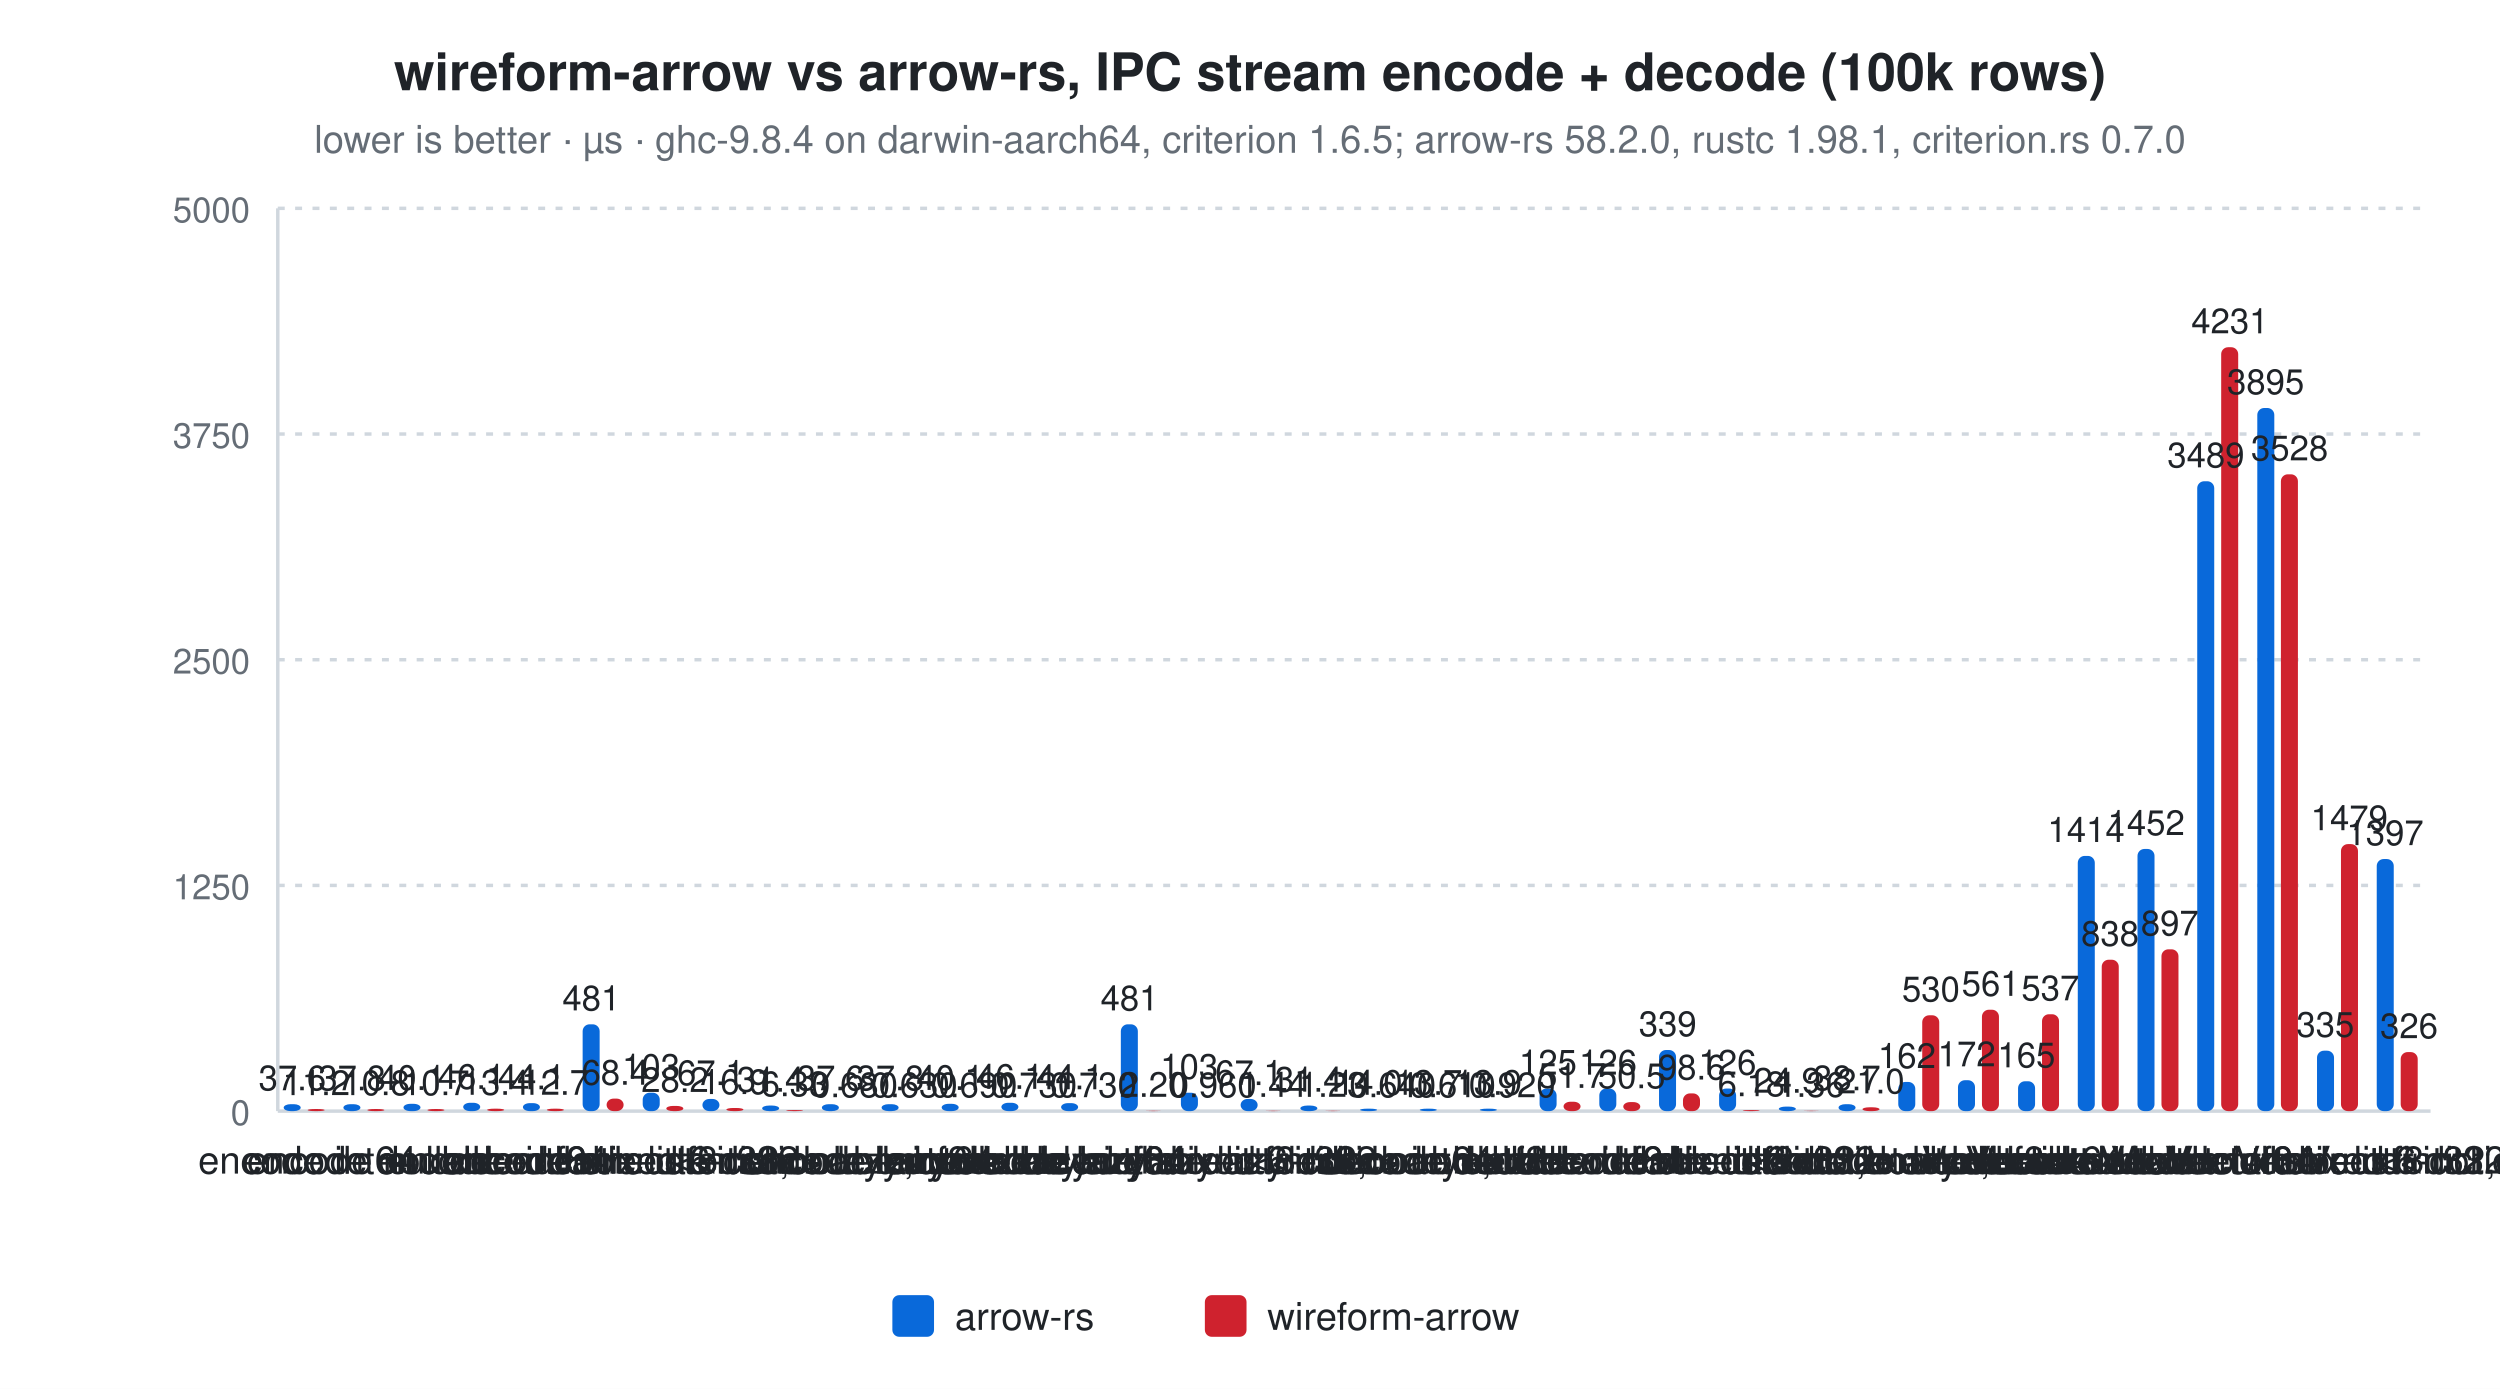
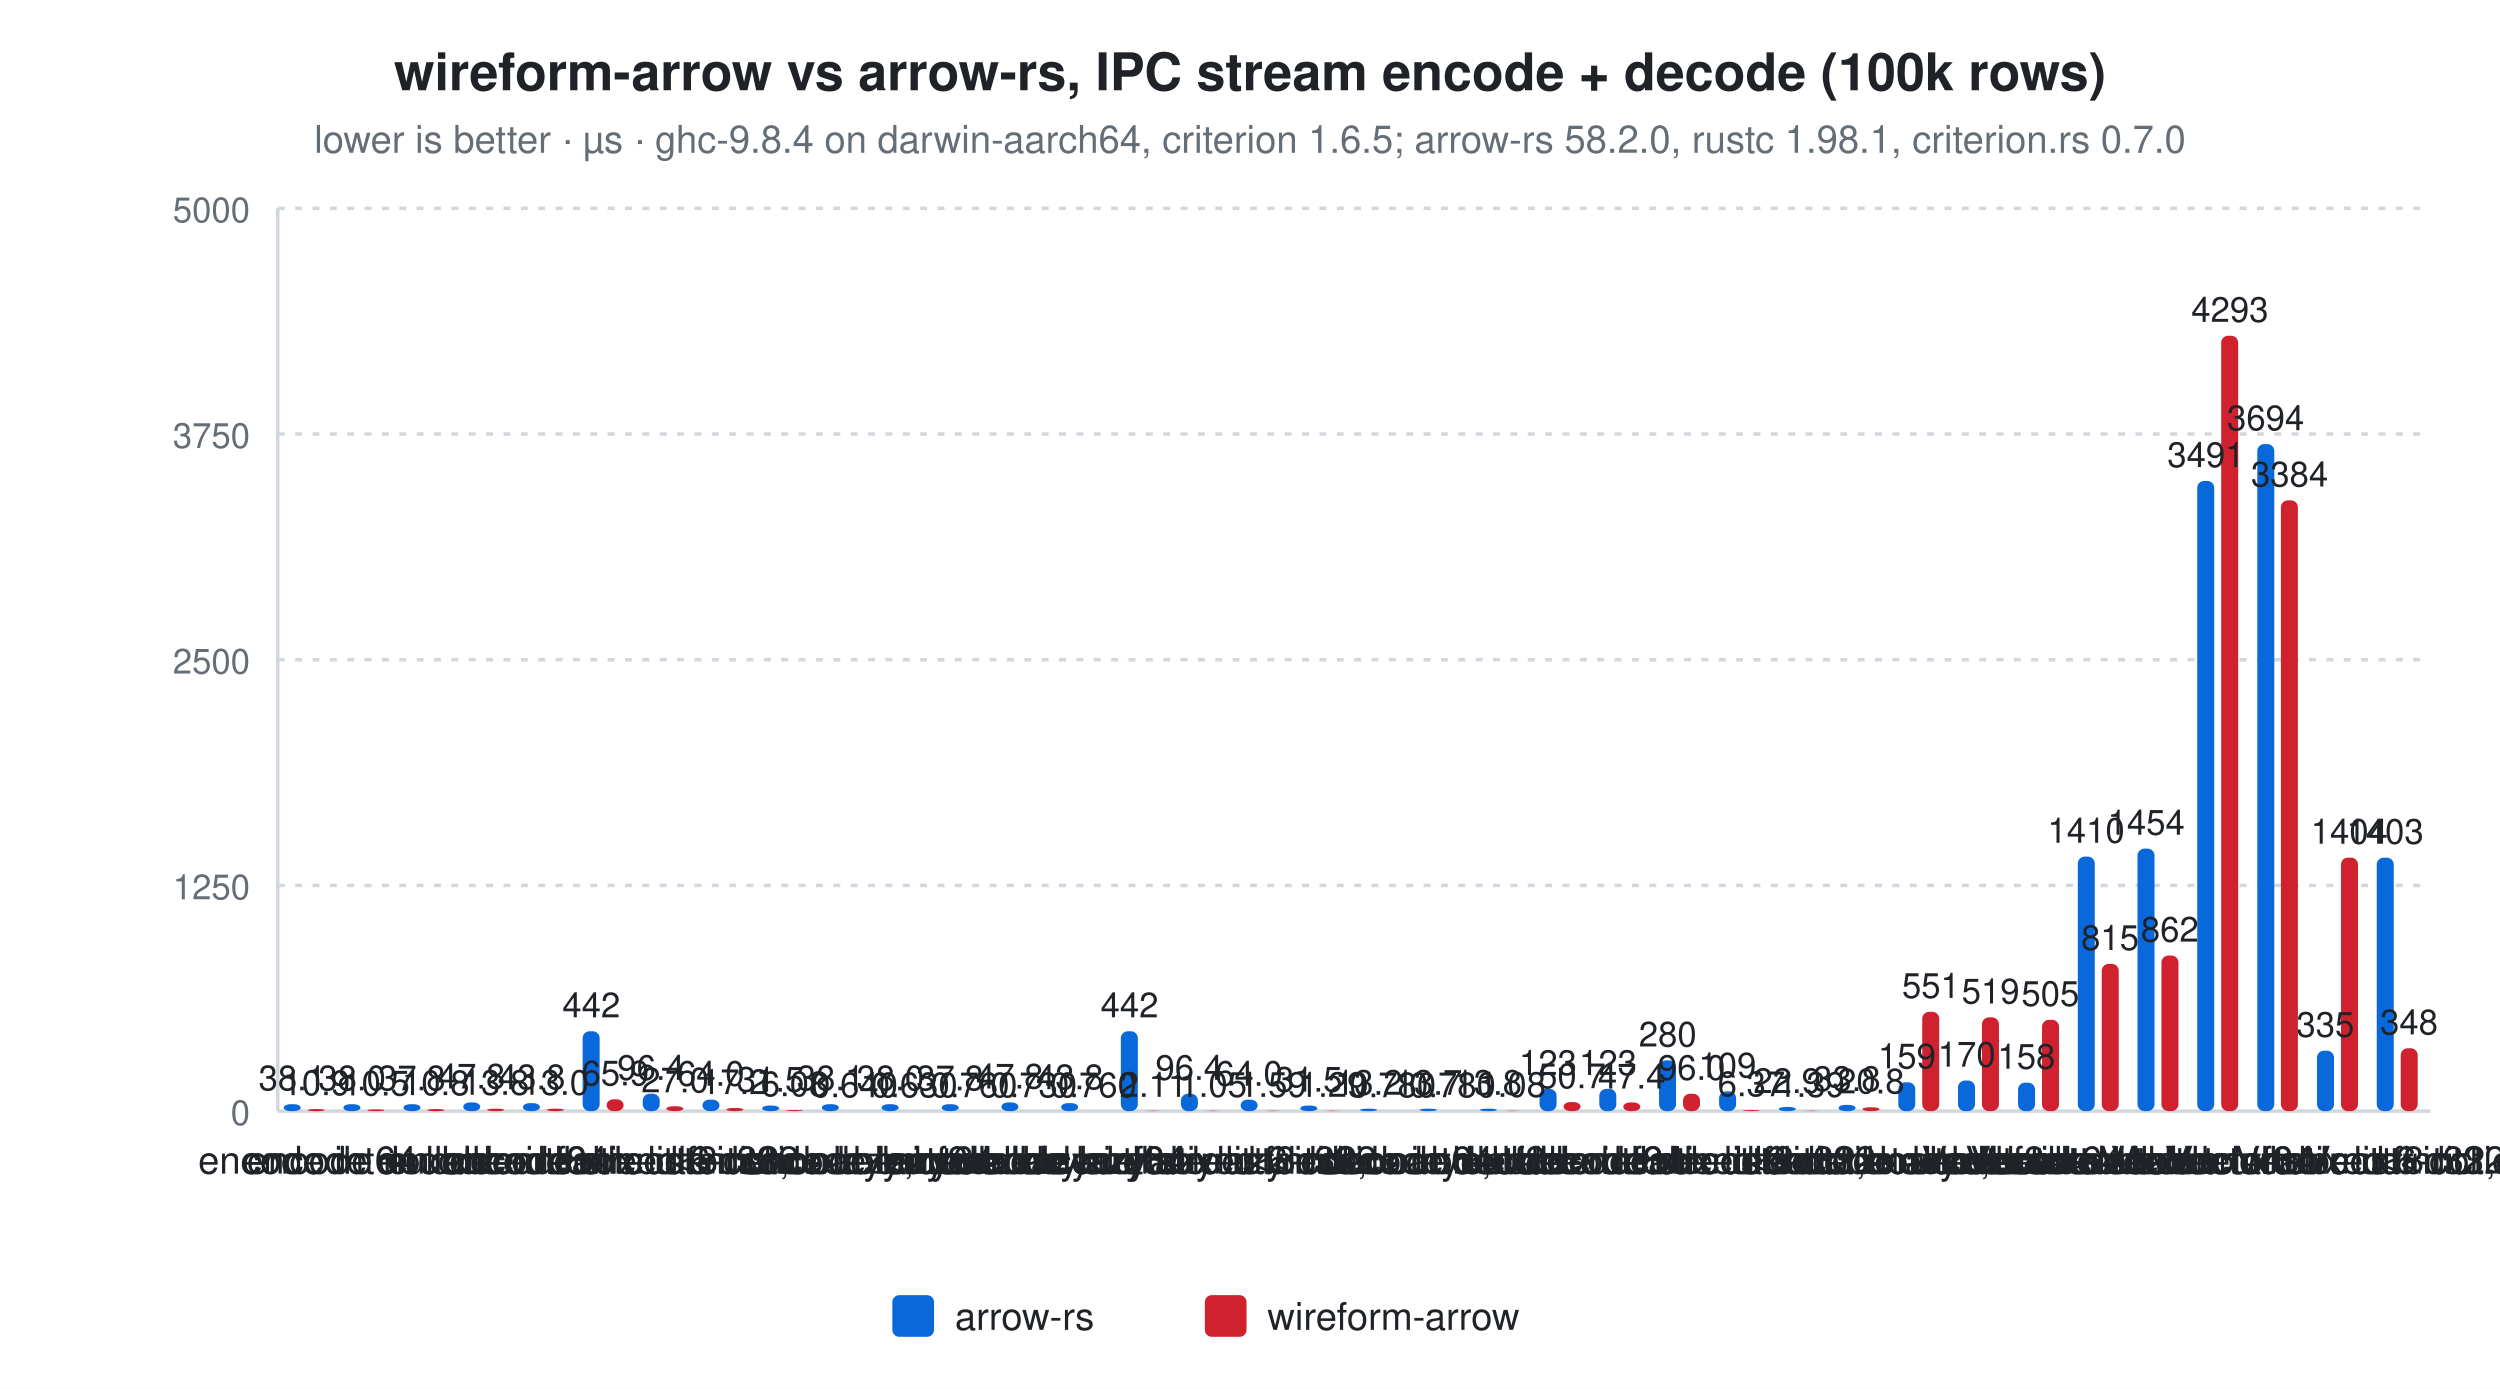
<svg xmlns="http://www.w3.org/2000/svg" viewBox="0 0 720 400" width="720" height="400" font-family="ui-sans-serif, system-ui, -apple-system, BlinkMacSystemFont, &quot;Segoe UI&quot;, Helvetica, Arial, sans-serif" font-size="12">
  <rect x="0" y="0" width="720" height="400" fill="#ffffff" />
  <text x="360" y="26" text-anchor="middle" font-size="15" font-weight="600" fill="#1f2328">wireform-arrow vs arrow-rs, IPC stream encode + decode (100k rows)</text>
  <text x="360" y="44" text-anchor="middle" font-size="11" fill="#656d76">lower is better · µs · ghc-9.8.4 on darwin-aarch64, criterion 1.6.5; arrow-rs 58.2.0, rustc 1.98.1, criterion.rs 0.7.0</text>
  <g stroke="#d0d7de" stroke-width="1">
    <line x1="80" y1="320" x2="700" y2="320" />
    <line x1="80" y1="60" x2="80" y2="320" />
  </g>
  <g>
    <g />
    <text x="72" y="324" text-anchor="end" font-size="10" fill="#656d76">0</text>
    <line x1="80" y1="255" x2="700" y2="255" stroke="#d0d7de" stroke-width="1" stroke-dasharray="2 3" />
    <text x="72" y="259" text-anchor="end" font-size="10" fill="#656d76">1250</text>
    <line x1="80" y1="190" x2="700" y2="190" stroke="#d0d7de" stroke-width="1" stroke-dasharray="2 3" />
    <text x="72" y="194" text-anchor="end" font-size="10" fill="#656d76">2500</text>
    <line x1="80" y1="125" x2="700" y2="125" stroke="#d0d7de" stroke-width="1" stroke-dasharray="2 3" />
    <text x="72" y="129" text-anchor="end" font-size="10" fill="#656d76">3750</text>
    <line x1="80" y1="60" x2="700" y2="60" stroke="#d0d7de" stroke-width="1" stroke-dasharray="2 3" />
    <text x="72" y="64" text-anchor="end" font-size="10" fill="#656d76">5000</text>
  </g>
  <g>
    <rect x="81.7" y="318.0" width="4.9" height="2.0" rx="2" fill="#0969da" />
    <rect x="88.6" y="319.4" width="4.9" height="0.6" rx="2" fill="#cf222e" />
    <rect x="98.9" y="318.0" width="4.9" height="2.0" rx="2" fill="#0969da" />
-     <rect x="105.8" y="319.4" width="4.9" height="0.6" rx="2" fill="#cf222e" />
-     <rect x="116.2" y="317.9" width="4.9" height="2.1" rx="2" fill="#0969da" />
+     <rect x="105.8" y="319.5" width="4.9" height="0.5" rx="2" fill="#cf222e" />
+     <rect x="116.2" y="318.0" width="4.9" height="2.0" rx="2" fill="#0969da" />
    <rect x="123.1" y="319.4" width="4.9" height="0.6" rx="2" fill="#cf222e" />
-     <rect x="133.4" y="317.6" width="4.9" height="2.4" rx="2" fill="#0969da" />
+     <rect x="133.4" y="317.5" width="4.9" height="2.5" rx="2" fill="#0969da" />
    <rect x="140.3" y="319.3" width="4.9" height="0.7" rx="2" fill="#cf222e" />
    <rect x="150.6" y="317.7" width="4.9" height="2.3" rx="2" fill="#0969da" />
    <rect x="157.5" y="319.3" width="4.9" height="0.7" rx="2" fill="#cf222e" />
-     <rect x="167.8" y="295.0" width="4.9" height="25.0" rx="2" fill="#0969da" />
-     <rect x="174.7" y="316.4" width="4.9" height="3.6" rx="2" fill="#cf222e" />
-     <rect x="185.1" y="314.7" width="4.9" height="5.3" rx="2" fill="#0969da" />
-     <rect x="191.9" y="318.5" width="4.9" height="1.5" rx="2" fill="#cf222e" />
-     <rect x="202.3" y="316.5" width="4.9" height="3.5" rx="2" fill="#0969da" />
+     <rect x="167.8" y="297.0" width="4.9" height="23.0" rx="2" fill="#0969da" />
+     <rect x="174.7" y="316.6" width="4.9" height="3.4" rx="2" fill="#cf222e" />
+     <rect x="185.1" y="315.0" width="4.9" height="5.0" rx="2" fill="#0969da" />
+     <rect x="191.9" y="318.6" width="4.9" height="1.4" rx="2" fill="#cf222e" />
+     <rect x="202.3" y="316.7" width="4.9" height="3.3" rx="2" fill="#0969da" />
    <rect x="209.2" y="319.1" width="4.9" height="0.9" rx="2" fill="#cf222e" />
    <rect x="219.5" y="318.4" width="4.9" height="1.6" rx="2" fill="#0969da" />
    <rect x="226.4" y="319.7" width="4.9" height="0.3" rx="2" fill="#cf222e" />
    <rect x="236.7" y="318.0" width="4.9" height="2.0" rx="2" fill="#0969da" />
    <rect x="243.6" y="320.0" width="4.9" height="0.0" rx="2" fill="#cf222e" />
    <rect x="253.9" y="318.0" width="4.9" height="2.0" rx="2" fill="#0969da" />
    <rect x="260.8" y="320.0" width="4.9" height="0.0" rx="2" fill="#cf222e" />
-     <rect x="271.2" y="317.9" width="4.9" height="2.1" rx="2" fill="#0969da" />
+     <rect x="271.2" y="318.0" width="4.9" height="2.0" rx="2" fill="#0969da" />
    <rect x="278.1" y="320.0" width="4.9" height="0.0" rx="2" fill="#cf222e" />
-     <rect x="288.4" y="317.6" width="4.9" height="2.4" rx="2" fill="#0969da" />
+     <rect x="288.4" y="317.5" width="4.9" height="2.5" rx="2" fill="#0969da" />
    <rect x="295.3" y="320.0" width="4.9" height="0.0" rx="2" fill="#cf222e" />
    <rect x="305.6" y="317.7" width="4.9" height="2.3" rx="2" fill="#0969da" />
    <rect x="312.5" y="320.0" width="4.9" height="0.0" rx="2" fill="#cf222e" />
-     <rect x="322.8" y="295.0" width="4.9" height="25.0" rx="2" fill="#0969da" />
+     <rect x="322.8" y="297.0" width="4.9" height="23.0" rx="2" fill="#0969da" />
    <rect x="329.7" y="319.9" width="4.9" height="0.1" rx="2" fill="#cf222e" />
-     <rect x="340.1" y="314.7" width="4.9" height="5.3" rx="2" fill="#0969da" />
-     <rect x="346.9" y="320.0" width="4.9" height="0.0" rx="2" fill="#cf222e" />
-     <rect x="357.3" y="316.5" width="4.9" height="3.5" rx="2" fill="#0969da" />
+     <rect x="340.1" y="315.0" width="4.9" height="5.0" rx="2" fill="#0969da" />
+     <rect x="346.9" y="319.9" width="4.9" height="0.1" rx="2" fill="#cf222e" />
+     <rect x="357.3" y="316.7" width="4.9" height="3.3" rx="2" fill="#0969da" />
    <rect x="364.2" y="319.9" width="4.9" height="0.1" rx="2" fill="#cf222e" />
    <rect x="374.5" y="318.4" width="4.9" height="1.6" rx="2" fill="#0969da" />
    <rect x="381.4" y="319.9" width="4.9" height="0.1" rx="2" fill="#cf222e" />
    <rect x="391.7" y="319.3" width="4.9" height="0.7" rx="2" fill="#0969da" />
    <rect x="398.6" y="320.0" width="4.9" height="0.0" rx="2" fill="#cf222e" />
    <rect x="408.9" y="319.3" width="4.9" height="0.7" rx="2" fill="#0969da" />
    <rect x="415.8" y="320.0" width="4.9" height="0.0" rx="2" fill="#cf222e" />
    <rect x="426.2" y="319.3" width="4.9" height="0.7" rx="2" fill="#0969da" />
-     <rect x="433.1" y="320.0" width="4.9" height="0.0" rx="2" fill="#cf222e" />
-     <rect x="443.4" y="313.5" width="4.9" height="6.5" rx="2" fill="#0969da" />
-     <rect x="450.3" y="317.3" width="4.9" height="2.7" rx="2" fill="#cf222e" />
-     <rect x="460.6" y="313.5" width="4.9" height="6.5" rx="2" fill="#0969da" />
-     <rect x="467.5" y="317.4" width="4.9" height="2.6" rx="2" fill="#cf222e" />
-     <rect x="477.8" y="302.4" width="4.9" height="17.6" rx="2" fill="#0969da" />
-     <rect x="484.7" y="314.9" width="4.9" height="5.1" rx="2" fill="#cf222e" />
-     <rect x="495.1" y="313.5" width="4.9" height="6.5" rx="2" fill="#0969da" />
+     <rect x="433.1" y="319.9" width="4.9" height="0.1" rx="2" fill="#cf222e" />
+     <rect x="443.4" y="313.6" width="4.9" height="6.4" rx="2" fill="#0969da" />
+     <rect x="450.3" y="317.4" width="4.9" height="2.6" rx="2" fill="#cf222e" />
+     <rect x="460.6" y="313.6" width="4.9" height="6.4" rx="2" fill="#0969da" />
+     <rect x="467.5" y="317.5" width="4.9" height="2.5" rx="2" fill="#cf222e" />
+     <rect x="477.8" y="305.4" width="4.9" height="14.6" rx="2" fill="#0969da" />
+     <rect x="484.7" y="315.0" width="4.9" height="5.0" rx="2" fill="#cf222e" />
+     <rect x="495.1" y="314.3" width="4.9" height="5.7" rx="2" fill="#0969da" />
    <rect x="501.9" y="319.7" width="4.9" height="0.3" rx="2" fill="#cf222e" />
-     <rect x="512.3" y="318.7" width="4.9" height="1.3" rx="2" fill="#0969da" />
+     <rect x="512.3" y="318.8" width="4.9" height="1.2" rx="2" fill="#0969da" />
    <rect x="519.2" y="319.9" width="4.9" height="0.1" rx="2" fill="#cf222e" />
-     <rect x="529.5" y="318.0" width="4.9" height="2.0" rx="2" fill="#0969da" />
+     <rect x="529.5" y="318.2" width="4.9" height="1.8" rx="2" fill="#0969da" />
    <rect x="536.4" y="318.9" width="4.9" height="1.1" rx="2" fill="#cf222e" />
-     <rect x="546.7" y="311.6" width="4.9" height="8.4" rx="2" fill="#0969da" />
-     <rect x="553.6" y="292.4" width="4.9" height="27.6" rx="2" fill="#cf222e" />
-     <rect x="563.9" y="311.1" width="4.9" height="8.9" rx="2" fill="#0969da" />
-     <rect x="570.8" y="290.8" width="4.9" height="29.2" rx="2" fill="#cf222e" />
-     <rect x="581.2" y="311.4" width="4.9" height="8.6" rx="2" fill="#0969da" />
-     <rect x="588.1" y="292.1" width="4.9" height="27.9" rx="2" fill="#cf222e" />
-     <rect x="598.4" y="246.5" width="4.9" height="73.5" rx="2" fill="#0969da" />
-     <rect x="605.3" y="276.4" width="4.9" height="43.6" rx="2" fill="#cf222e" />
-     <rect x="615.6" y="244.5" width="4.9" height="75.5" rx="2" fill="#0969da" />
-     <rect x="622.5" y="273.4" width="4.9" height="46.6" rx="2" fill="#cf222e" />
-     <rect x="632.8" y="138.6" width="4.9" height="181.4" rx="2" fill="#0969da" />
-     <rect x="639.7" y="100.0" width="4.9" height="220.0" rx="2" fill="#cf222e" />
-     <rect x="650.1" y="117.5" width="4.9" height="202.5" rx="2" fill="#0969da" />
-     <rect x="656.9" y="136.6" width="4.9" height="183.4" rx="2" fill="#cf222e" />
+     <rect x="546.7" y="311.7" width="4.9" height="8.3" rx="2" fill="#0969da" />
+     <rect x="553.6" y="291.4" width="4.9" height="28.6" rx="2" fill="#cf222e" />
+     <rect x="563.9" y="311.2" width="4.9" height="8.8" rx="2" fill="#0969da" />
+     <rect x="570.8" y="293.0" width="4.9" height="27.0" rx="2" fill="#cf222e" />
+     <rect x="581.2" y="311.8" width="4.9" height="8.2" rx="2" fill="#0969da" />
+     <rect x="588.1" y="293.7" width="4.9" height="26.3" rx="2" fill="#cf222e" />
+     <rect x="598.4" y="246.7" width="4.9" height="73.3" rx="2" fill="#0969da" />
+     <rect x="605.3" y="277.6" width="4.9" height="42.4" rx="2" fill="#cf222e" />
+     <rect x="615.6" y="244.4" width="4.9" height="75.6" rx="2" fill="#0969da" />
+     <rect x="622.5" y="275.2" width="4.9" height="44.8" rx="2" fill="#cf222e" />
+     <rect x="632.8" y="138.5" width="4.9" height="181.5" rx="2" fill="#0969da" />
+     <rect x="639.7" y="96.7" width="4.9" height="223.3" rx="2" fill="#cf222e" />
+     <rect x="650.1" y="127.9" width="4.9" height="192.1" rx="2" fill="#0969da" />
+     <rect x="656.9" y="144.1" width="4.9" height="175.9" rx="2" fill="#cf222e" />
    <rect x="667.3" y="302.6" width="4.9" height="17.4" rx="2" fill="#0969da" />
-     <rect x="674.2" y="243.1" width="4.9" height="76.9" rx="2" fill="#cf222e" />
-     <rect x="684.5" y="247.4" width="4.9" height="72.6" rx="2" fill="#0969da" />
-     <rect x="691.4" y="303.0" width="4.9" height="17.0" rx="2" fill="#cf222e" />
-   </g>
-   <g>
-     <text x="84.2" y="314.0" text-anchor="middle" font-size="10" fill="#1f2328">37.6</text>
-     <text x="91.1" y="315.4" text-anchor="middle" font-size="10" fill="#1f2328">11.2</text>
-     <text x="101.4" y="314.0" text-anchor="middle" font-size="10" fill="#1f2328">37.8</text>
-     <text x="108.3" y="315.4" text-anchor="middle" font-size="10" fill="#1f2328">10.8</text>
-     <text x="118.6" y="313.9" text-anchor="middle" font-size="10" fill="#1f2328">40.1</text>
-     <text x="125.5" y="315.4" text-anchor="middle" font-size="10" fill="#1f2328">10.7</text>
-     <text x="135.8" y="313.6" text-anchor="middle" font-size="10" fill="#1f2328">46.1</text>
-     <text x="142.7" y="315.3" text-anchor="middle" font-size="10" fill="#1f2328">13.4</text>
-     <text x="153.1" y="313.7" text-anchor="middle" font-size="10" fill="#1f2328">44.1</text>
-     <text x="159.9" y="315.3" text-anchor="middle" font-size="10" fill="#1f2328">12.7</text>
-     <text x="170.3" y="291.0" text-anchor="middle" font-size="10" fill="#1f2328">481</text>
-     <text x="177.2" y="312.4" text-anchor="middle" font-size="10" fill="#1f2328">68.4</text>
-     <text x="187.5" y="310.7" text-anchor="middle" font-size="10" fill="#1f2328">103</text>
-     <text x="194.4" y="314.5" text-anchor="middle" font-size="10" fill="#1f2328">28.2</text>
-     <text x="204.7" y="312.5" text-anchor="middle" font-size="10" fill="#1f2328">67.1</text>
-     <text x="211.6" y="315.1" text-anchor="middle" font-size="10" fill="#1f2328">16.9</text>
-     <text x="221.9" y="314.4" text-anchor="middle" font-size="10" fill="#1f2328">31.4</text>
-     <text x="228.8" y="315.7" text-anchor="middle" font-size="10" fill="#1f2328">6.33</text>
-     <text x="239.2" y="314.0" text-anchor="middle" font-size="10" fill="#1f2328">37.6</text>
-     <text x="246.1" y="316.0" text-anchor="middle" font-size="10" fill="#1f2328">0.680</text>
-     <text x="256.4" y="314.0" text-anchor="middle" font-size="10" fill="#1f2328">37.8</text>
+     <rect x="674.2" y="247.0" width="4.9" height="73.0" rx="2" fill="#cf222e" />
+     <rect x="684.5" y="247.0" width="4.9" height="73.0" rx="2" fill="#0969da" />
+     <rect x="691.4" y="301.9" width="4.9" height="18.1" rx="2" fill="#cf222e" />
+   </g>
+   <g>
+     <text x="84.2" y="314.0" text-anchor="middle" font-size="10" fill="#1f2328">38.1</text>
+     <text x="91.1" y="315.4" text-anchor="middle" font-size="10" fill="#1f2328">10.9</text>
+     <text x="101.4" y="314.0" text-anchor="middle" font-size="10" fill="#1f2328">38.0</text>
+     <text x="108.3" y="315.5" text-anchor="middle" font-size="10" fill="#1f2328">10.5</text>
+     <text x="118.6" y="314.0" text-anchor="middle" font-size="10" fill="#1f2328">37.8</text>
+     <text x="125.5" y="315.4" text-anchor="middle" font-size="10" fill="#1f2328">10.8</text>
+     <text x="135.8" y="313.5" text-anchor="middle" font-size="10" fill="#1f2328">47.8</text>
+     <text x="142.7" y="315.3" text-anchor="middle" font-size="10" fill="#1f2328">13.8</text>
+     <text x="153.1" y="313.7" text-anchor="middle" font-size="10" fill="#1f2328">43.8</text>
+     <text x="159.9" y="315.3" text-anchor="middle" font-size="10" fill="#1f2328">13.0</text>
+     <text x="170.3" y="293.0" text-anchor="middle" font-size="10" fill="#1f2328">442</text>
+     <text x="177.2" y="312.6" text-anchor="middle" font-size="10" fill="#1f2328">65.9</text>
+     <text x="187.5" y="311.0" text-anchor="middle" font-size="10" fill="#1f2328">96.4</text>
+     <text x="194.4" y="314.6" text-anchor="middle" font-size="10" fill="#1f2328">27.0</text>
+     <text x="204.7" y="312.7" text-anchor="middle" font-size="10" fill="#1f2328">64.0</text>
+     <text x="211.6" y="315.1" text-anchor="middle" font-size="10" fill="#1f2328">17.2</text>
+     <text x="221.9" y="314.4" text-anchor="middle" font-size="10" fill="#1f2328">31.5</text>
+     <text x="228.8" y="315.7" text-anchor="middle" font-size="10" fill="#1f2328">6.08</text>
+     <text x="239.2" y="314.0" text-anchor="middle" font-size="10" fill="#1f2328">38.1</text>
+     <text x="246.1" y="316.0" text-anchor="middle" font-size="10" fill="#1f2328">0.640</text>
+     <text x="256.4" y="314.0" text-anchor="middle" font-size="10" fill="#1f2328">38.0</text>
    <text x="263.3" y="316.0" text-anchor="middle" font-size="10" fill="#1f2328">0.630</text>
-     <text x="273.6" y="313.9" text-anchor="middle" font-size="10" fill="#1f2328">40.1</text>
-     <text x="280.5" y="316.0" text-anchor="middle" font-size="10" fill="#1f2328">0.690</text>
-     <text x="290.8" y="313.6" text-anchor="middle" font-size="10" fill="#1f2328">46.1</text>
+     <text x="273.6" y="314.0" text-anchor="middle" font-size="10" fill="#1f2328">37.8</text>
+     <text x="280.5" y="316.0" text-anchor="middle" font-size="10" fill="#1f2328">0.760</text>
+     <text x="290.8" y="313.5" text-anchor="middle" font-size="10" fill="#1f2328">47.8</text>
    <text x="297.7" y="316.0" text-anchor="middle" font-size="10" fill="#1f2328">0.730</text>
-     <text x="308.1" y="313.7" text-anchor="middle" font-size="10" fill="#1f2328">44.1</text>
-     <text x="314.9" y="316.0" text-anchor="middle" font-size="10" fill="#1f2328">0.730</text>
-     <text x="325.3" y="291.0" text-anchor="middle" font-size="10" fill="#1f2328">481</text>
-     <text x="332.2" y="315.9" text-anchor="middle" font-size="10" fill="#1f2328">2.20</text>
-     <text x="342.5" y="310.7" text-anchor="middle" font-size="10" fill="#1f2328">103</text>
-     <text x="349.4" y="316.0" text-anchor="middle" font-size="10" fill="#1f2328">0.960</text>
-     <text x="359.7" y="312.5" text-anchor="middle" font-size="10" fill="#1f2328">67.1</text>
-     <text x="366.6" y="315.9" text-anchor="middle" font-size="10" fill="#1f2328">1.44</text>
-     <text x="376.9" y="314.4" text-anchor="middle" font-size="10" fill="#1f2328">31.4</text>
-     <text x="383.8" y="315.9" text-anchor="middle" font-size="10" fill="#1f2328">1.23</text>
-     <text x="394.2" y="315.3" text-anchor="middle" font-size="10" fill="#1f2328">14.0</text>
-     <text x="401.1" y="316.0" text-anchor="middle" font-size="10" fill="#1f2328">0.640</text>
+     <text x="308.1" y="313.7" text-anchor="middle" font-size="10" fill="#1f2328">43.8</text>
+     <text x="314.9" y="316.0" text-anchor="middle" font-size="10" fill="#1f2328">0.760</text>
+     <text x="325.3" y="293.0" text-anchor="middle" font-size="10" fill="#1f2328">442</text>
+     <text x="332.2" y="315.9" text-anchor="middle" font-size="10" fill="#1f2328">2.11</text>
+     <text x="342.5" y="311.0" text-anchor="middle" font-size="10" fill="#1f2328">96.4</text>
+     <text x="349.4" y="315.9" text-anchor="middle" font-size="10" fill="#1f2328">1.05</text>
+     <text x="359.7" y="312.7" text-anchor="middle" font-size="10" fill="#1f2328">64.0</text>
+     <text x="366.6" y="315.9" text-anchor="middle" font-size="10" fill="#1f2328">1.59</text>
+     <text x="376.9" y="314.4" text-anchor="middle" font-size="10" fill="#1f2328">31.5</text>
+     <text x="383.8" y="315.9" text-anchor="middle" font-size="10" fill="#1f2328">1.29</text>
+     <text x="394.2" y="315.3" text-anchor="middle" font-size="10" fill="#1f2328">13.2</text>
+     <text x="401.1" y="316.0" text-anchor="middle" font-size="10" fill="#1f2328">0.780</text>
    <text x="411.4" y="315.3" text-anchor="middle" font-size="10" fill="#1f2328">13.7</text>
-     <text x="418.3" y="316.0" text-anchor="middle" font-size="10" fill="#1f2328">0.610</text>
-     <text x="428.6" y="315.3" text-anchor="middle" font-size="10" fill="#1f2328">13.9</text>
-     <text x="435.5" y="316.0" text-anchor="middle" font-size="10" fill="#1f2328">0.920</text>
-     <text x="445.8" y="309.5" text-anchor="middle" font-size="10" fill="#1f2328">125</text>
-     <text x="452.7" y="313.3" text-anchor="middle" font-size="10" fill="#1f2328">51.7</text>
-     <text x="463.1" y="309.5" text-anchor="middle" font-size="10" fill="#1f2328">126</text>
-     <text x="469.9" y="313.4" text-anchor="middle" font-size="10" fill="#1f2328">50.5</text>
-     <text x="480.3" y="298.4" text-anchor="middle" font-size="10" fill="#1f2328">339</text>
-     <text x="487.2" y="310.9" text-anchor="middle" font-size="10" fill="#1f2328">98.6</text>
-     <text x="497.5" y="309.5" text-anchor="middle" font-size="10" fill="#1f2328">126</text>
-     <text x="504.4" y="315.7" text-anchor="middle" font-size="10" fill="#1f2328">6.18</text>
-     <text x="514.7" y="314.7" text-anchor="middle" font-size="10" fill="#1f2328">24.9</text>
-     <text x="521.6" y="315.9" text-anchor="middle" font-size="10" fill="#1f2328">1.36</text>
-     <text x="531.9" y="314.0" text-anchor="middle" font-size="10" fill="#1f2328">38.7</text>
-     <text x="538.8" y="314.9" text-anchor="middle" font-size="10" fill="#1f2328">21.0</text>
-     <text x="549.2" y="307.6" text-anchor="middle" font-size="10" fill="#1f2328">162</text>
-     <text x="556.1" y="288.4" text-anchor="middle" font-size="10" fill="#1f2328">530</text>
-     <text x="566.4" y="307.1" text-anchor="middle" font-size="10" fill="#1f2328">172</text>
-     <text x="573.3" y="286.8" text-anchor="middle" font-size="10" fill="#1f2328">561</text>
-     <text x="583.6" y="307.4" text-anchor="middle" font-size="10" fill="#1f2328">165</text>
-     <text x="590.5" y="288.1" text-anchor="middle" font-size="10" fill="#1f2328">537</text>
-     <text x="600.8" y="242.5" text-anchor="middle" font-size="10" fill="#1f2328">1414</text>
-     <text x="607.7" y="272.4" text-anchor="middle" font-size="10" fill="#1f2328">838</text>
-     <text x="618.1" y="240.5" text-anchor="middle" font-size="10" fill="#1f2328">1452</text>
-     <text x="624.9" y="269.4" text-anchor="middle" font-size="10" fill="#1f2328">897</text>
-     <text x="635.3" y="134.6" text-anchor="middle" font-size="10" fill="#1f2328">3489</text>
-     <text x="642.2" y="96.0" text-anchor="middle" font-size="10" fill="#1f2328">4231</text>
-     <text x="652.5" y="113.5" text-anchor="middle" font-size="10" fill="#1f2328">3895</text>
-     <text x="659.4" y="132.6" text-anchor="middle" font-size="10" fill="#1f2328">3528</text>
+     <text x="418.3" y="316.0" text-anchor="middle" font-size="10" fill="#1f2328">0.780</text>
+     <text x="428.6" y="315.3" text-anchor="middle" font-size="10" fill="#1f2328">13.8</text>
+     <text x="435.5" y="315.9" text-anchor="middle" font-size="10" fill="#1f2328">1.08</text>
+     <text x="445.8" y="309.6" text-anchor="middle" font-size="10" fill="#1f2328">123</text>
+     <text x="452.7" y="313.4" text-anchor="middle" font-size="10" fill="#1f2328">50.7</text>
+     <text x="463.1" y="309.6" text-anchor="middle" font-size="10" fill="#1f2328">123</text>
+     <text x="469.9" y="313.5" text-anchor="middle" font-size="10" fill="#1f2328">47.4</text>
+     <text x="480.3" y="301.4" text-anchor="middle" font-size="10" fill="#1f2328">280</text>
+     <text x="487.2" y="311.0" text-anchor="middle" font-size="10" fill="#1f2328">96.0</text>
+     <text x="497.5" y="310.3" text-anchor="middle" font-size="10" fill="#1f2328">109</text>
+     <text x="504.4" y="315.7" text-anchor="middle" font-size="10" fill="#1f2328">6.37</text>
+     <text x="514.7" y="314.8" text-anchor="middle" font-size="10" fill="#1f2328">22.9</text>
+     <text x="521.6" y="315.9" text-anchor="middle" font-size="10" fill="#1f2328">1.39</text>
+     <text x="531.9" y="314.2" text-anchor="middle" font-size="10" fill="#1f2328">33.8</text>
+     <text x="538.8" y="314.9" text-anchor="middle" font-size="10" fill="#1f2328">20.8</text>
+     <text x="549.2" y="307.7" text-anchor="middle" font-size="10" fill="#1f2328">159</text>
+     <text x="556.1" y="287.4" text-anchor="middle" font-size="10" fill="#1f2328">551</text>
+     <text x="566.4" y="307.2" text-anchor="middle" font-size="10" fill="#1f2328">170</text>
+     <text x="573.3" y="289.0" text-anchor="middle" font-size="10" fill="#1f2328">519</text>
+     <text x="583.6" y="307.8" text-anchor="middle" font-size="10" fill="#1f2328">158</text>
+     <text x="590.5" y="289.7" text-anchor="middle" font-size="10" fill="#1f2328">505</text>
+     <text x="600.8" y="242.7" text-anchor="middle" font-size="10" fill="#1f2328">1410</text>
+     <text x="607.7" y="273.6" text-anchor="middle" font-size="10" fill="#1f2328">815</text>
+     <text x="618.1" y="240.4" text-anchor="middle" font-size="10" fill="#1f2328">1454</text>
+     <text x="624.9" y="271.2" text-anchor="middle" font-size="10" fill="#1f2328">862</text>
+     <text x="635.3" y="134.5" text-anchor="middle" font-size="10" fill="#1f2328">3491</text>
+     <text x="642.2" y="92.7" text-anchor="middle" font-size="10" fill="#1f2328">4293</text>
+     <text x="652.5" y="123.9" text-anchor="middle" font-size="10" fill="#1f2328">3694</text>
+     <text x="659.4" y="140.1" text-anchor="middle" font-size="10" fill="#1f2328">3384</text>
    <text x="669.7" y="298.6" text-anchor="middle" font-size="10" fill="#1f2328">335</text>
-     <text x="676.6" y="239.1" text-anchor="middle" font-size="10" fill="#1f2328">1479</text>
-     <text x="686.9" y="243.4" text-anchor="middle" font-size="10" fill="#1f2328">1397</text>
-     <text x="693.8" y="299.0" text-anchor="middle" font-size="10" fill="#1f2328">326</text>
+     <text x="676.6" y="243.0" text-anchor="middle" font-size="10" fill="#1f2328">1404</text>
+     <text x="686.9" y="243.0" text-anchor="middle" font-size="10" fill="#1f2328">1403</text>
+     <text x="693.8" y="297.9" text-anchor="middle" font-size="10" fill="#1f2328">348</text>
  </g>
  <g>
    <text x="88.6" y="338" text-anchor="middle" font-size="11" fill="#1f2328">encode int64</text>
    <text x="105.8" y="338" text-anchor="middle" font-size="11" fill="#1f2328">encode double</text>
    <text x="123.1" y="338" text-anchor="middle" font-size="11" fill="#1f2328">encode nullable int64</text>
    <text x="140.3" y="338" text-anchor="middle" font-size="11" fill="#1f2328">encode utf8</text>
    <text x="157.5" y="338" text-anchor="middle" font-size="11" fill="#1f2328">encode nullable utf8</text>
    <text x="174.7" y="338" text-anchor="middle" font-size="11" fill="#1f2328">encode mixed 6-col</text>
    <text x="191.9" y="338" text-anchor="middle" font-size="11" fill="#1f2328">encode list&lt;int32&gt;</text>
    <text x="209.2" y="338" text-anchor="middle" font-size="11" fill="#1f2328">encode struct&lt;int32,double,bool&gt;</text>
    <text x="226.4" y="338" text-anchor="middle" font-size="11" fill="#1f2328">encode dictionary&lt;utf8&gt;</text>
    <text x="243.6" y="338" text-anchor="middle" font-size="11" fill="#1f2328">encode lazy int64</text>
    <text x="260.8" y="338" text-anchor="middle" font-size="11" fill="#1f2328">encode lazy double</text>
    <text x="278.1" y="338" text-anchor="middle" font-size="11" fill="#1f2328">encode lazy nullable int64</text>
    <text x="295.3" y="338" text-anchor="middle" font-size="11" fill="#1f2328">encode lazy utf8</text>
    <text x="312.5" y="338" text-anchor="middle" font-size="11" fill="#1f2328">encode lazy nullable utf8</text>
    <text x="329.7" y="338" text-anchor="middle" font-size="11" fill="#1f2328">encode lazy mixed 6-col</text>
    <text x="346.9" y="338" text-anchor="middle" font-size="11" fill="#1f2328">encode lazy list&lt;int32&gt;</text>
    <text x="364.2" y="338" text-anchor="middle" font-size="11" fill="#1f2328">encode lazy struct&lt;int32,double,bool&gt;</text>
    <text x="381.4" y="338" text-anchor="middle" font-size="11" fill="#1f2328">encode lazy dictionary&lt;utf8&gt;</text>
    <text x="398.6" y="338" text-anchor="middle" font-size="11" fill="#1f2328">decode int64</text>
    <text x="415.8" y="338" text-anchor="middle" font-size="11" fill="#1f2328">decode double</text>
    <text x="433.1" y="338" text-anchor="middle" font-size="11" fill="#1f2328">decode nullable int64</text>
    <text x="450.3" y="338" text-anchor="middle" font-size="11" fill="#1f2328">decode utf8</text>
    <text x="467.5" y="338" text-anchor="middle" font-size="11" fill="#1f2328">decode nullable utf8</text>
    <text x="484.7" y="338" text-anchor="middle" font-size="11" fill="#1f2328">decode mixed 6-col</text>
    <text x="501.9" y="338" text-anchor="middle" font-size="11" fill="#1f2328">decode list&lt;int32&gt;</text>
    <text x="519.2" y="338" text-anchor="middle" font-size="11" fill="#1f2328">decode struct&lt;int32,double,bool&gt;</text>
    <text x="536.4" y="338" text-anchor="middle" font-size="11" fill="#1f2328">decode dictionary&lt;utf8&gt;</text>
    <text x="553.6" y="338" text-anchor="middle" font-size="11" fill="#1f2328">decode + toVector int64</text>
    <text x="570.8" y="338" text-anchor="middle" font-size="11" fill="#1f2328">decode + toVector double</text>
    <text x="588.1" y="338" text-anchor="middle" font-size="11" fill="#1f2328">decode + toVector nullable int64</text>
    <text x="605.3" y="338" text-anchor="middle" font-size="11" fill="#1f2328">decode + toVector utf8</text>
    <text x="622.5" y="338" text-anchor="middle" font-size="11" fill="#1f2328">decode + toVector nullable utf8</text>
    <text x="639.7" y="338" text-anchor="middle" font-size="11" fill="#1f2328">decode + toVector mixed 6-col</text>
    <text x="656.9" y="338" text-anchor="middle" font-size="11" fill="#1f2328">decode + toVector list&lt;int32&gt;</text>
    <text x="674.2" y="338" text-anchor="middle" font-size="11" fill="#1f2328">decode + toVector struct&lt;int32,double,bool&gt;</text>
    <text x="691.4" y="338" text-anchor="middle" font-size="11" fill="#1f2328">decode + toVector dictionary&lt;utf8&gt;</text>
  </g>
  <g>
    <g transform="translate(257, 382)">
      <rect x="0" y="-9" width="12" height="12" rx="2" fill="#0969da" />
      <text x="18" y="1" font-size="11" fill="#1f2328">arrow-rs</text>
    </g>
    <g transform="translate(347, 382)">
      <rect x="0" y="-9" width="12" height="12" rx="2" fill="#cf222e" />
      <text x="18" y="1" font-size="11" fill="#1f2328">wireform-arrow</text>
    </g>
  </g>
</svg>
